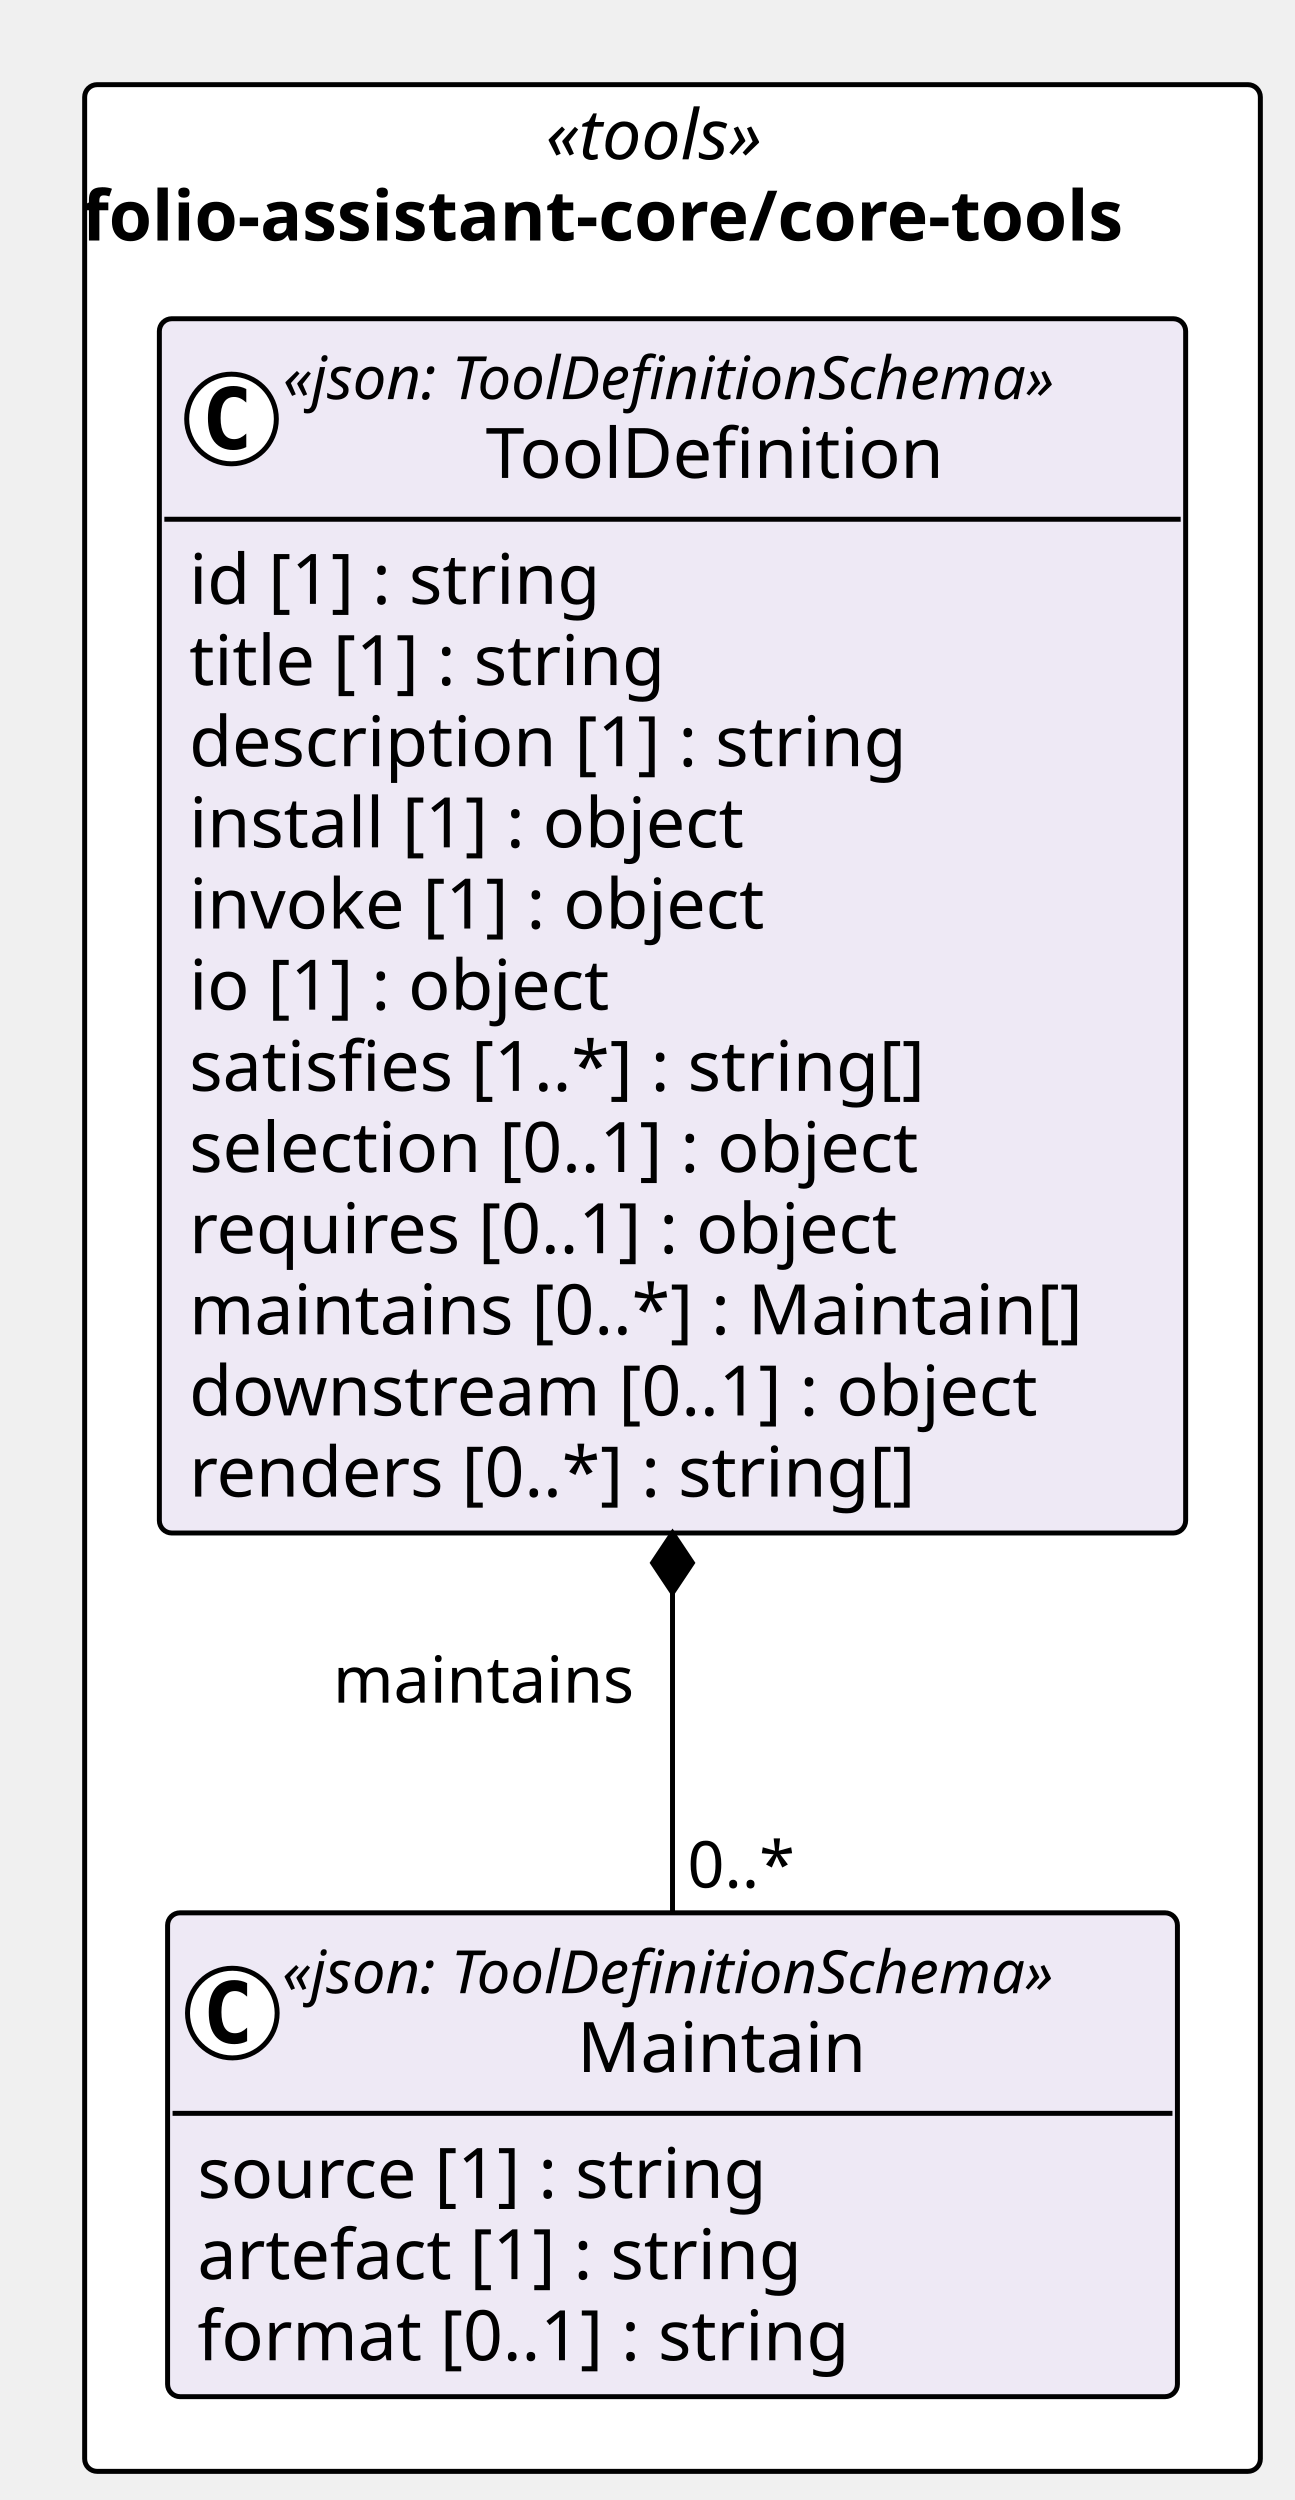
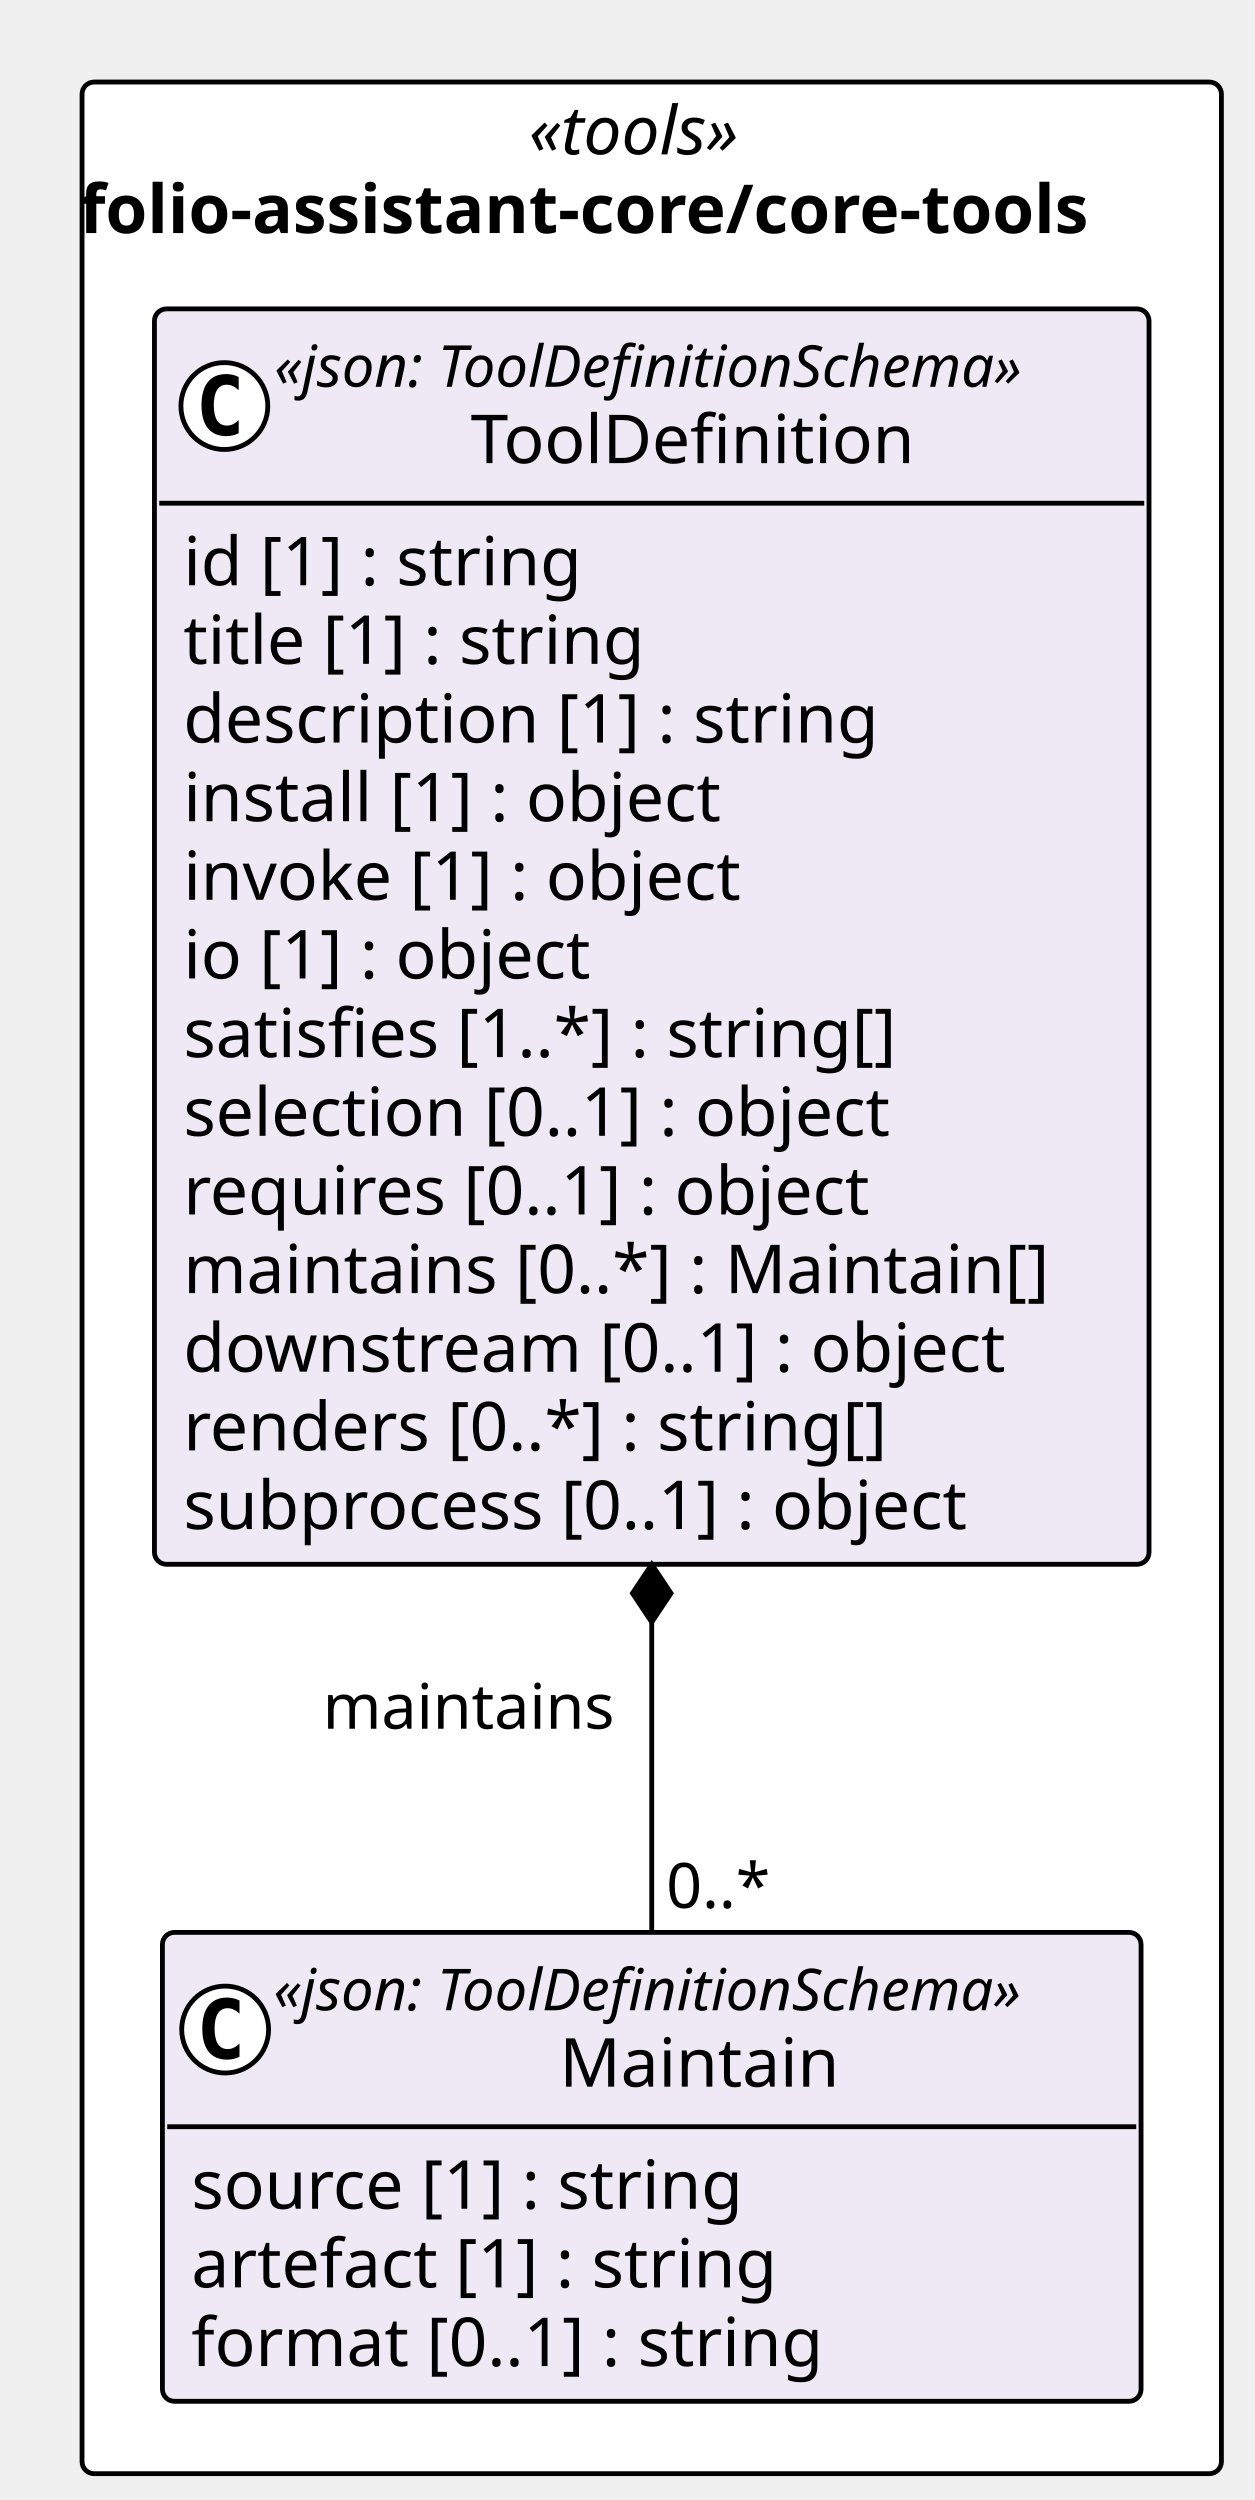
- <svg xmlns="http://www.w3.org/2000/svg" contentStyleType="text/css" height="502px" preserveAspectRatio="none" style="width:260px;height:502px;background:#FFFFFF;" version="1.1" viewBox="0 0 260 502" width="260px" zoomAndPan="magnify">
+ <svg xmlns="http://www.w3.org/2000/svg" contentStyleType="text/css" height="518px" preserveAspectRatio="none" style="width:260px;height:518px;background:#FFFFFF;" version="1.1" viewBox="0 0 260 518" width="260px" zoomAndPan="magnify">
  <defs />
  <g>
-     <rect fill="#FFFFFF" height="479.25" rx="2.5" ry="2.5" style="stroke:#000000;stroke-width:1.0;" width="236.079" x="17" y="17" />
+     <rect fill="#FFFFFF" height="495.547" rx="2.5" ry="2.5" style="stroke:#000000;stroke-width:1.0;" width="236.079" x="17" y="17" />
    <text fill="#000000" font-family="Verdana" font-size="14" font-style="italic" lengthAdjust="spacing" textLength="50.935" x="109.572" y="31.995">«tools»</text>
    <text fill="#000000" font-family="Verdana" font-size="14" font-weight="bold" lengthAdjust="spacing" textLength="237.207" x="16.436" y="48.292">folio-assistant-core/core-tools</text>
    <g id="elem_folio_assistant_core_core_tools_Maintain">
-       <rect codeLine="11" fill="#EEE9F5" height="97.156" id="folio_assistant_core_core_tools_Maintain" rx="2.5" ry="2.5" style="stroke:#000000;stroke-width:1.0;" width="202.775" x="33.652" y="384.094" />
-       <ellipse cx="46.652" cy="404.227" fill="#FFFFFF" rx="9" ry="9" style="stroke:#000000;stroke-width:1.0;" />
-       <path d="M49.621,409.867 Q49.042,410.164 48.402,410.305 Q47.761,410.461 47.058,410.461 Q44.558,410.461 43.23,408.82 Q41.917,407.164 41.917,404.039 Q41.917,400.914 43.23,399.258 Q44.558,397.602 47.058,397.602 Q47.761,397.602 48.402,397.758 Q49.058,397.914 49.621,398.211 L49.621,400.93 Q48.996,400.352 48.402,400.086 Q47.808,399.805 47.183,399.805 Q45.839,399.805 45.152,400.883 Q44.464,401.945 44.464,404.039 Q44.464,406.133 45.152,407.211 Q45.839,408.273 47.183,408.273 Q47.808,408.273 48.402,408.008 Q48.996,407.727 49.621,407.148 L49.621,409.867 Z " fill="#000000" />
-       <text fill="#000000" font-family="Verdana" font-size="12" font-style="italic" lengthAdjust="spacing" textLength="178.775" x="56.652" y="400.232">«json: ToolDefinitionSchema»</text>
-       <text fill="#000000" font-family="Verdana" font-size="14" lengthAdjust="spacing" textLength="60.252" x="115.914" y="416.058">Maintain</text>
-       <line style="stroke:#000000;stroke-width:1.0;" x1="34.652" x2="235.427" y1="424.359" y2="424.359" />
-       <text fill="#000000" font-family="Verdana" font-size="14" lengthAdjust="spacing" textLength="124.886" x="39.652" y="441.354">source [1] : string</text>
-       <text fill="#000000" font-family="Verdana" font-size="14" lengthAdjust="spacing" textLength="133.219" x="39.652" y="457.651">artefact [1] : string</text>
-       <text fill="#000000" font-family="Verdana" font-size="14" lengthAdjust="spacing" textLength="142.851" x="39.652" y="473.948">format [0..1] : string</text>
+       <rect codeLine="11" fill="#EEE9F5" height="97.156" id="folio_assistant_core_core_tools_Maintain" rx="2.5" ry="2.5" style="stroke:#000000;stroke-width:1.0;" width="202.775" x="33.652" y="400.391" />
+       <ellipse cx="46.652" cy="420.523" fill="#FFFFFF" rx="9" ry="9" style="stroke:#000000;stroke-width:1.0;" />
+       <path d="M49.621,426.164 Q49.042,426.461 48.402,426.602 Q47.761,426.758 47.058,426.758 Q44.558,426.758 43.23,425.117 Q41.917,423.461 41.917,420.336 Q41.917,417.211 43.23,415.555 Q44.558,413.898 47.058,413.898 Q47.761,413.898 48.402,414.055 Q49.058,414.211 49.621,414.508 L49.621,417.227 Q48.996,416.648 48.402,416.383 Q47.808,416.102 47.183,416.102 Q45.839,416.102 45.152,417.18 Q44.464,418.242 44.464,420.336 Q44.464,422.43 45.152,423.508 Q45.839,424.57 47.183,424.57 Q47.808,424.57 48.402,424.305 Q48.996,424.023 49.621,423.445 L49.621,426.164 Z " fill="#000000" />
+       <text fill="#000000" font-family="Verdana" font-size="12" font-style="italic" lengthAdjust="spacing" textLength="178.775" x="56.652" y="416.529">«json: ToolDefinitionSchema»</text>
+       <text fill="#000000" font-family="Verdana" font-size="14" lengthAdjust="spacing" textLength="60.252" x="115.914" y="432.354">Maintain</text>
+       <line style="stroke:#000000;stroke-width:1.0;" x1="34.652" x2="235.427" y1="440.656" y2="440.656" />
+       <text fill="#000000" font-family="Verdana" font-size="14" lengthAdjust="spacing" textLength="124.886" x="39.652" y="457.651">source [1] : string</text>
+       <text fill="#000000" font-family="Verdana" font-size="14" lengthAdjust="spacing" textLength="133.219" x="39.652" y="473.948">artefact [1] : string</text>
+       <text fill="#000000" font-family="Verdana" font-size="14" lengthAdjust="spacing" textLength="142.851" x="39.652" y="490.245">format [0..1] : string</text>
    </g>
    <g id="elem_folio_assistant_core_core_tools_ToolDefinition">
-       <rect codeLine="16" fill="#EEE9F5" height="243.828" id="folio_assistant_core_core_tools_ToolDefinition" rx="2.5" ry="2.5" style="stroke:#000000;stroke-width:1.0;" width="206.079" x="32" y="64" />
+       <rect codeLine="16" fill="#EEE9F5" height="260.125" id="folio_assistant_core_core_tools_ToolDefinition" rx="2.5" ry="2.5" style="stroke:#000000;stroke-width:1.0;" width="206.079" x="32" y="64" />
      <ellipse cx="46.487" cy="84.133" fill="#FFFFFF" rx="9" ry="9" style="stroke:#000000;stroke-width:1.0;" />
      <path d="M49.455,89.773 Q48.877,90.07 48.237,90.211 Q47.596,90.367 46.893,90.367 Q44.393,90.367 43.065,88.727 Q41.752,87.07 41.752,83.945 Q41.752,80.82 43.065,79.164 Q44.393,77.508 46.893,77.508 Q47.596,77.508 48.237,77.664 Q48.893,77.82 49.455,78.117 L49.455,80.836 Q48.83,80.258 48.237,79.992 Q47.643,79.711 47.018,79.711 Q45.674,79.711 44.987,80.789 Q44.299,81.852 44.299,83.945 Q44.299,86.039 44.987,87.117 Q45.674,88.18 47.018,88.18 Q47.643,88.18 48.237,87.914 Q48.83,87.633 49.455,87.055 L49.455,89.773 Z " fill="#000000" />
      <text fill="#000000" font-family="Verdana" font-size="12" font-style="italic" lengthAdjust="spacing" textLength="178.775" x="56.817" y="80.139">«json: ToolDefinitionSchema»</text>
      <text fill="#000000" font-family="Verdana" font-size="14" lengthAdjust="spacing" textLength="97.364" x="97.523" y="95.964">ToolDefinition</text>
      <line style="stroke:#000000;stroke-width:1.0;" x1="33" x2="237.079" y1="104.266" y2="104.266" />
      <text fill="#000000" font-family="Verdana" font-size="14" lengthAdjust="spacing" textLength="90.863" x="38" y="121.261">id [1] : string</text>
      <text fill="#000000" font-family="Verdana" font-size="14" lengthAdjust="spacing" textLength="105.458" x="38" y="137.558">title [1] : string</text>
      <text fill="#000000" font-family="Verdana" font-size="14" lengthAdjust="spacing" textLength="155.928" x="38" y="153.855">description [1] : string</text>
      <text fill="#000000" font-family="Verdana" font-size="14" lengthAdjust="spacing" textLength="122.944" x="38" y="170.151">install [1] : object</text>
      <text fill="#000000" font-family="Verdana" font-size="14" lengthAdjust="spacing" textLength="127.374" x="38" y="186.448">invoke [1] : object</text>
      <text fill="#000000" font-family="Verdana" font-size="14" lengthAdjust="spacing" textLength="93.495" x="38" y="202.745">io [1] : object</text>
      <text fill="#000000" font-family="Verdana" font-size="14" lengthAdjust="spacing" textLength="162.183" x="38" y="219.042">satisfies [1..*] : string[]</text>
      <text fill="#000000" font-family="Verdana" font-size="14" lengthAdjust="spacing" textLength="161.773" x="38" y="235.339">selection [0..1] : object</text>
      <text fill="#000000" font-family="Verdana" font-size="14" lengthAdjust="spacing" textLength="156.529" x="38" y="251.636">requires [0..1] : object</text>
      <text fill="#000000" font-family="Verdana" font-size="14" lengthAdjust="spacing" textLength="194.079" x="38" y="267.933">maintains [0..*] : Maintain[]</text>
      <text fill="#000000" font-family="Verdana" font-size="14" lengthAdjust="spacing" textLength="185.992" x="38" y="284.229">downstream [0..1] : object</text>
      <text fill="#000000" font-family="Verdana" font-size="14" lengthAdjust="spacing" textLength="158.703" x="38" y="300.526">renders [0..*] : string[]</text>
+       <text fill="#000000" font-family="Verdana" font-size="14" lengthAdjust="spacing" textLength="178.008" x="38" y="316.823">subprocess [0..1] : object</text>
    </g>
-     <line style="stroke:#000000;stroke-width:1.0;" x1="135.04" x2="135.04" y1="307.828" y2="384.094" />
-     <polygon fill="#000000" points="135.04,307.828,131.04,313.828,135.04,319.828,139.04,313.828,135.04,307.828" style="stroke:#000000;stroke-width:1.0;" />
-     <text fill="#000000" font-family="Verdana" font-size="13" lengthAdjust="spacing" textLength="64.168" x="66.871" y="341.895">maintains</text>
-     <text fill="#000000" font-family="Verdana" font-size="13" lengthAdjust="spacing" textLength="23.036" x="138.04" y="379.028">0..*</text>
+     <line style="stroke:#000000;stroke-width:1.0;" x1="135.04" x2="135.04" y1="324.125" y2="400.391" />
+     <polygon fill="#000000" points="135.04,324.125,131.04,330.125,135.04,336.125,139.04,330.125,135.04,324.125" style="stroke:#000000;stroke-width:1.0;" />
+     <text fill="#000000" font-family="Verdana" font-size="13" lengthAdjust="spacing" textLength="64.168" x="66.871" y="358.192">maintains</text>
+     <text fill="#000000" font-family="Verdana" font-size="13" lengthAdjust="spacing" textLength="23.036" x="138.04" y="395.325">0..*</text>
  </g>
</svg>
